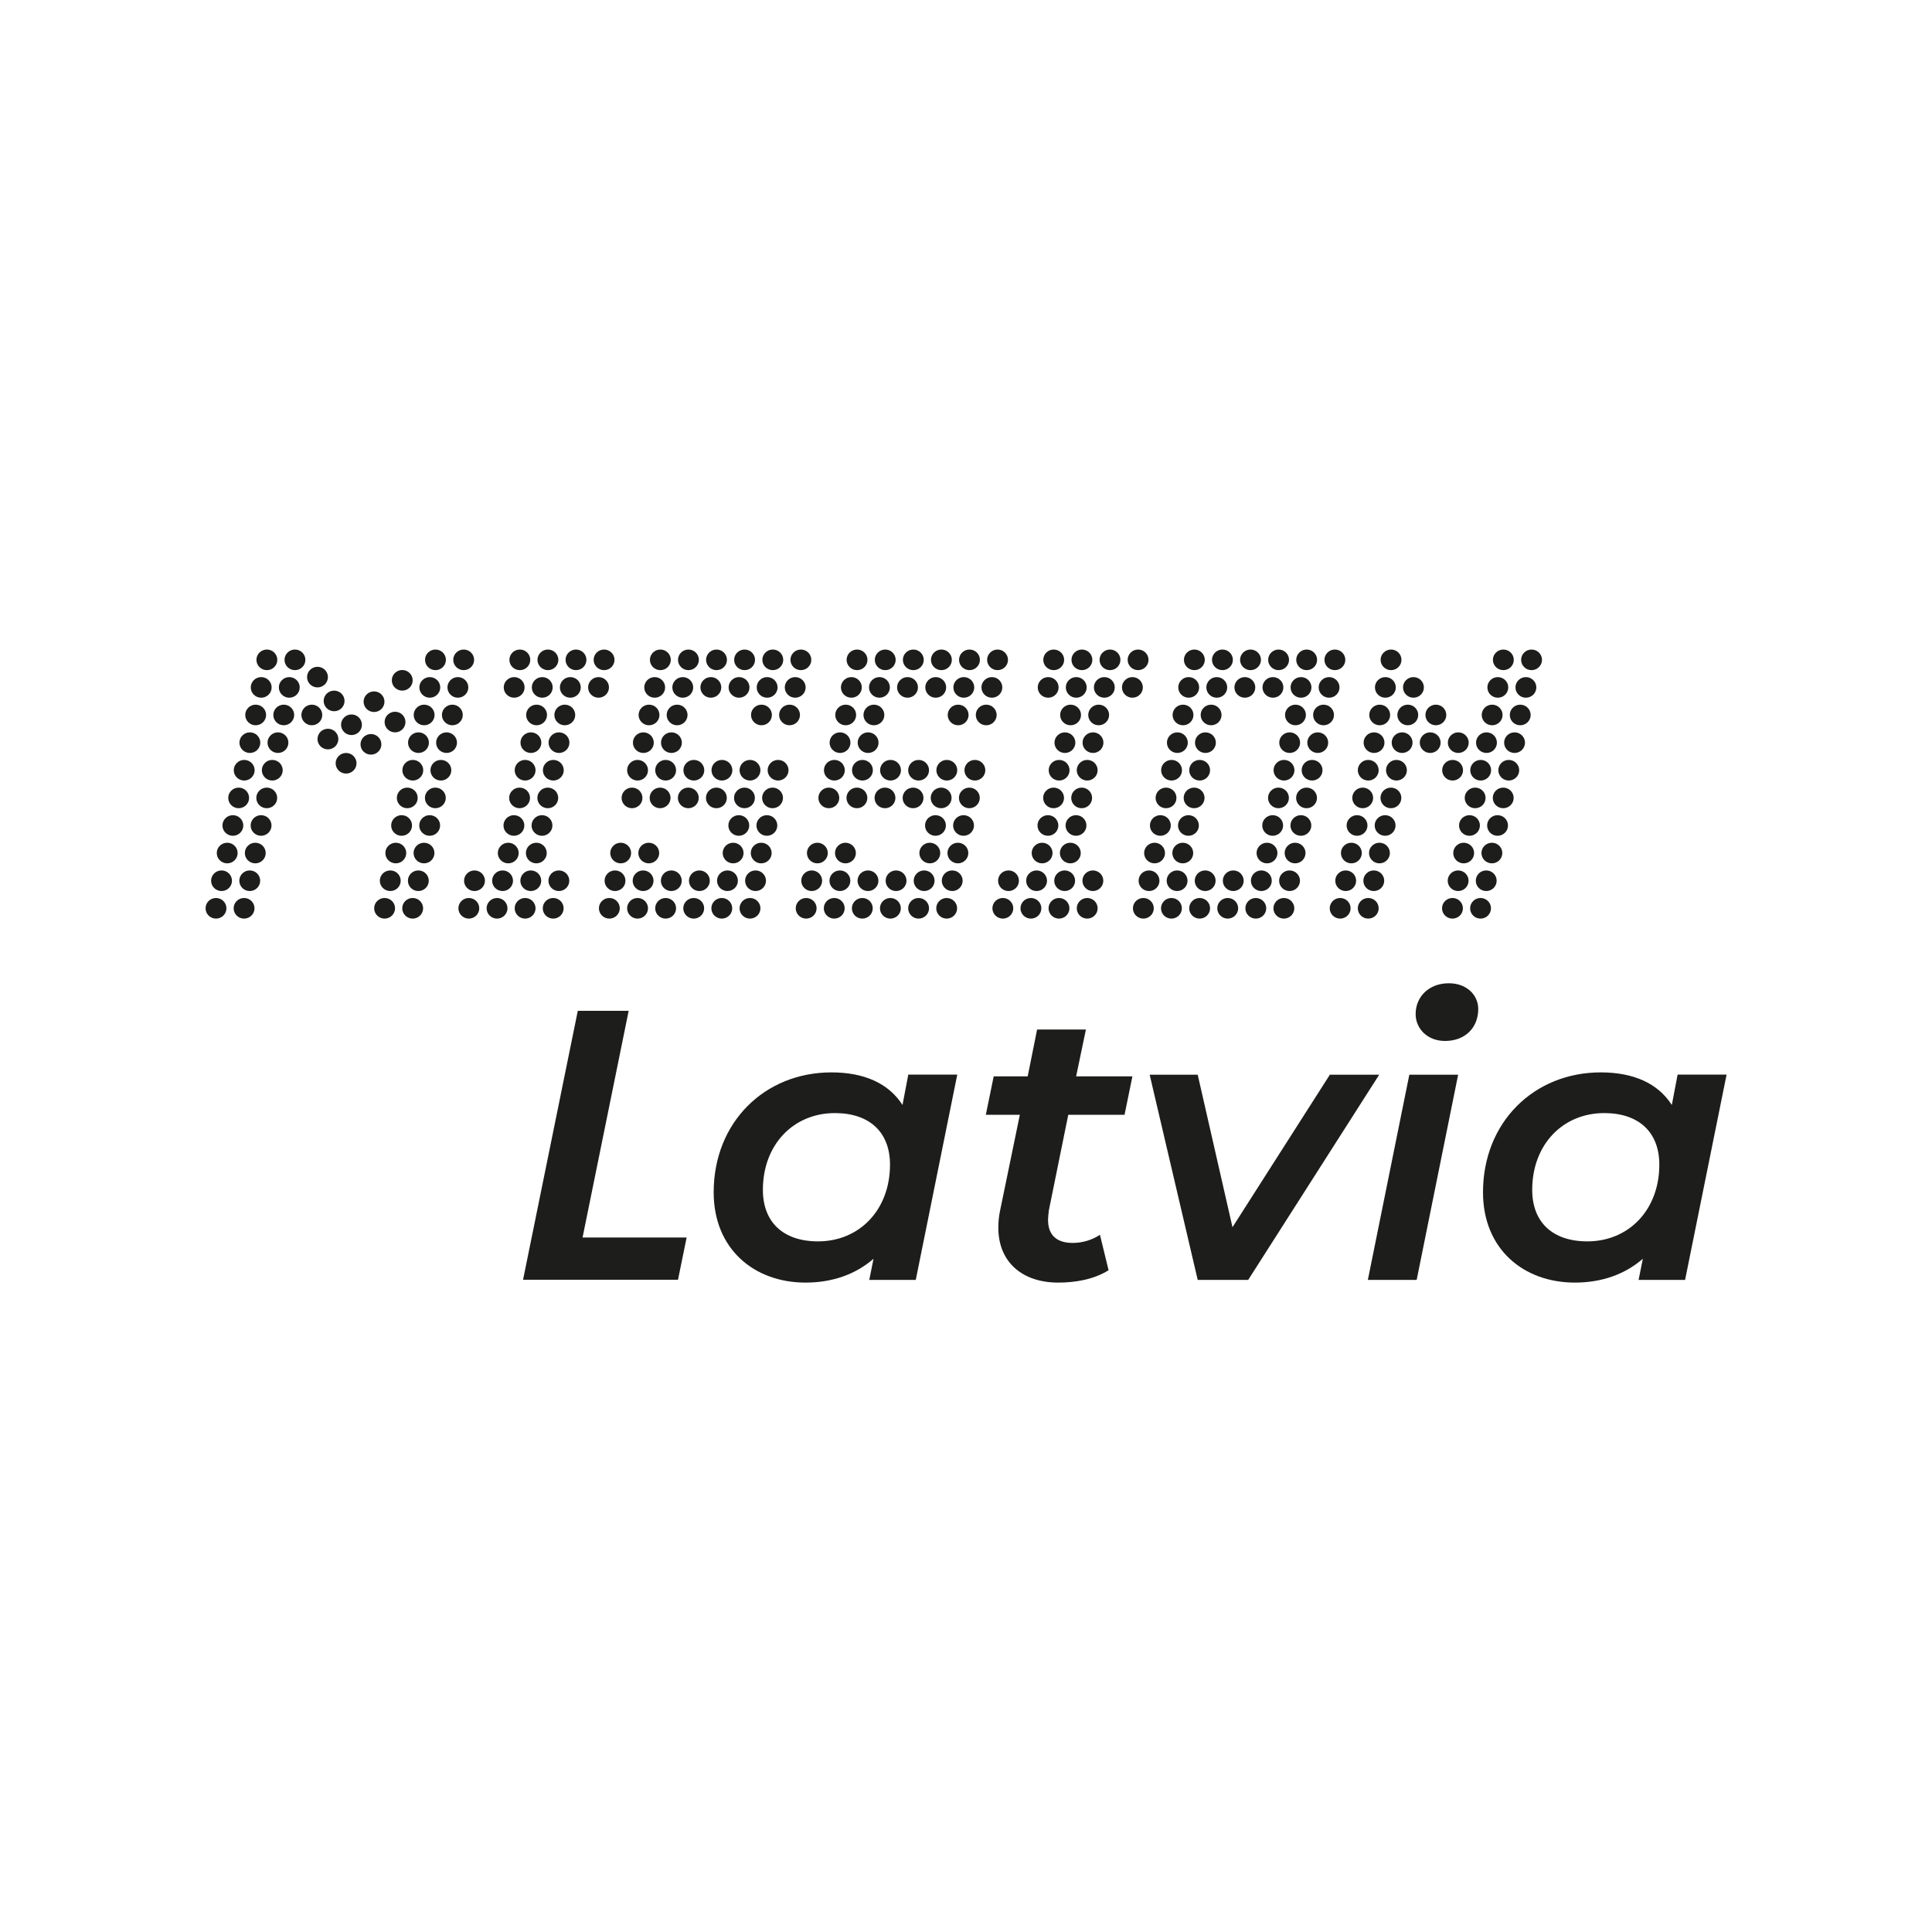
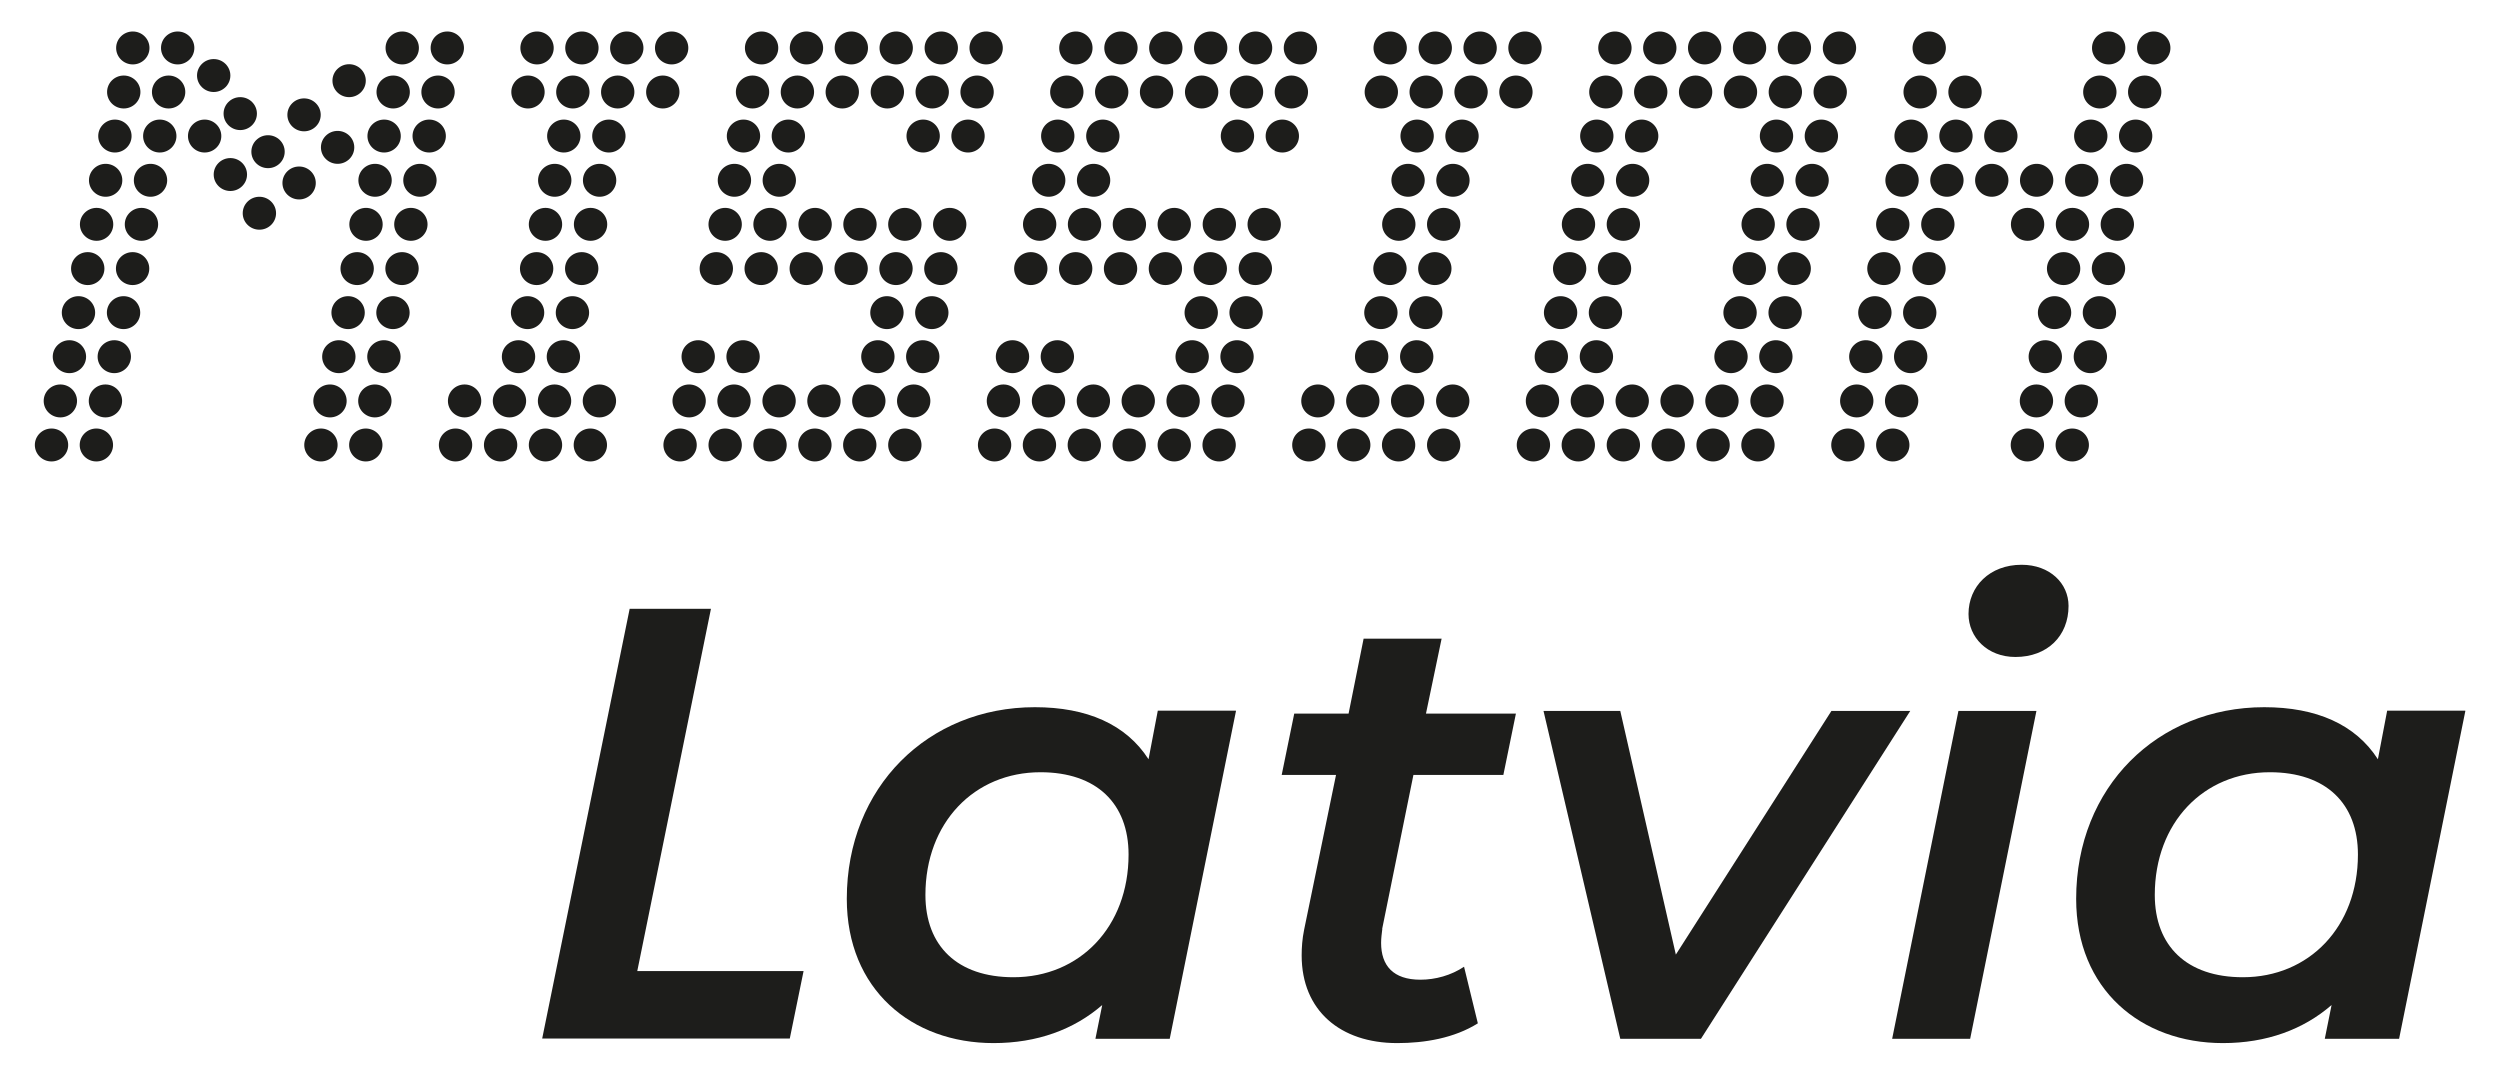
- <svg xmlns="http://www.w3.org/2000/svg" id="Layer_1" viewBox="0 0 150 150" width="200" height="200">
+ <svg xmlns="http://www.w3.org/2000/svg" viewBox="14.4 48.9 121.2 52.2" width="242" height="104" id="Layer_1">
  <defs>
    <style>.cls-1{fill:none;}.cls-2{fill:#1d1d1b;}</style>
  </defs>
  <rect class="cls-1" width="150" height="150" />
  <g>
    <g>
      <ellipse class="cls-2" cx="16.77" cy="70.52" rx=".81" ry=".8" />
      <ellipse class="cls-2" cx="17.2" cy="68.38" rx=".81" ry=".8" />
      <ellipse class="cls-2" cx="17.64" cy="66.23" rx=".81" ry=".8" />
      <ellipse class="cls-2" cx="18.08" cy="64.09" rx=".81" ry=".8" />
      <ellipse class="cls-2" cx="18.53" cy="61.95" rx=".81" ry=".8" />
      <ellipse class="cls-2" cx="18.96" cy="59.8" rx=".81" ry=".8" />
      <ellipse class="cls-2" cx="19.4" cy="57.66" rx=".81" ry=".8" />
      <ellipse class="cls-2" cx="19.85" cy="55.51" rx=".81" ry=".8" />
      <ellipse class="cls-2" cx="20.28" cy="53.37" rx=".81" ry=".8" />
      <ellipse class="cls-2" cx="20.72" cy="51.23" rx=".81" ry=".8" />
      <ellipse class="cls-2" cx="18.95" cy="70.52" rx=".81" ry=".8" />
      <ellipse class="cls-2" cx="19.39" cy="68.38" rx=".81" ry=".8" />
      <ellipse class="cls-2" cx="19.82" cy="66.23" rx=".81" ry=".8" />
      <ellipse class="cls-2" cx="20.27" cy="64.09" rx=".81" ry=".8" />
      <ellipse class="cls-2" cx="20.71" cy="61.95" rx=".81" ry=".8" />
      <ellipse class="cls-2" cx="21.14" cy="59.8" rx=".81" ry=".8" />
      <ellipse class="cls-2" cx="21.58" cy="57.66" rx=".81" ry=".8" />
      <ellipse class="cls-2" cx="22.03" cy="55.51" rx=".81" ry=".8" />
      <ellipse class="cls-2" cx="22.46" cy="53.37" rx=".81" ry=".8" />
      <ellipse class="cls-2" cx="22.9" cy="51.23" rx=".81" ry=".8" />
      <ellipse class="cls-2" cx="24.21" cy="55.51" rx=".81" ry=".8" />
      <ellipse class="cls-2" cx="25.94" cy="54.42" rx=".81" ry=".8" />
      <ellipse class="cls-2" cx="24.65" cy="52.57" rx=".81" ry=".8" />
      <ellipse class="cls-2" cx="25.46" cy="57.38" rx=".81" ry=".8" />
      <ellipse class="cls-2" cx="27.29" cy="56.27" rx=".81" ry=".8" />
      <ellipse class="cls-2" cx="26.87" cy="59.26" rx=".81" ry=".8" />
      <ellipse class="cls-2" cx="28.8" cy="57.79" rx=".81" ry=".8" />
      <ellipse class="cls-2" cx="29.04" cy="54.48" rx=".81" ry=".8" />
      <ellipse class="cls-2" cx="30.67" cy="56.06" rx=".81" ry=".8" />
      <ellipse class="cls-2" cx="31.23" cy="52.82" rx=".81" ry=".8" />
      <ellipse class="cls-2" cx="29.86" cy="70.52" rx=".81" ry=".8" />
      <ellipse class="cls-2" cx="30.3" cy="68.38" rx=".81" ry=".8" />
      <ellipse class="cls-2" cx="30.73" cy="66.23" rx=".81" ry=".8" />
      <ellipse class="cls-2" cx="31.18" cy="64.09" rx=".81" ry=".8" />
      <ellipse class="cls-2" cx="31.62" cy="61.95" rx=".81" ry=".8" />
      <ellipse class="cls-2" cx="32.05" cy="59.8" rx=".81" ry=".8" />
      <ellipse class="cls-2" cx="32.49" cy="57.66" rx=".81" ry=".8" />
      <ellipse class="cls-2" cx="32.93" cy="55.51" rx=".81" ry=".8" />
      <ellipse class="cls-2" cx="33.37" cy="53.37" rx=".81" ry=".8" />
      <ellipse class="cls-2" cx="33.81" cy="51.23" rx=".81" ry=".8" />
      <ellipse class="cls-2" cx="32.04" cy="70.52" rx=".81" ry=".8" />
      <ellipse class="cls-2" cx="32.48" cy="68.38" rx=".81" ry=".8" />
      <ellipse class="cls-2" cx="32.92" cy="66.23" rx=".81" ry=".8" />
      <ellipse class="cls-2" cx="33.36" cy="64.09" rx=".81" ry=".8" />
      <ellipse class="cls-2" cx="33.8" cy="61.95" rx=".81" ry=".8" />
      <ellipse class="cls-2" cx="34.23" cy="59.8" rx=".81" ry=".8" />
      <ellipse class="cls-2" cx="34.67" cy="57.66" rx=".81" ry=".8" />
      <ellipse class="cls-2" cx="35.12" cy="55.51" rx=".81" ry=".8" />
      <ellipse class="cls-2" cx="35.55" cy="53.37" rx=".81" ry=".8" />
      <ellipse class="cls-2" cx="36" cy="51.23" rx=".81" ry=".8" />
      <ellipse class="cls-2" cx="36.4" cy="70.52" rx=".81" ry=".8" />
      <ellipse class="cls-2" cx="36.84" cy="68.38" rx=".81" ry=".8" />
      <ellipse class="cls-2" cx="39.92" cy="53.37" rx=".81" ry=".8" />
      <ellipse class="cls-2" cx="40.36" cy="51.23" rx=".81" ry=".8" />
      <ellipse class="cls-2" cx="38.59" cy="70.52" rx=".81" ry=".8" />
      <ellipse class="cls-2" cx="39.02" cy="68.38" rx=".81" ry=".8" />
      <ellipse class="cls-2" cx="39.46" cy="66.23" rx=".81" ry=".8" />
      <ellipse class="cls-2" cx="39.9" cy="64.09" rx=".81" ry=".8" />
      <ellipse class="cls-2" cx="40.34" cy="61.95" rx=".81" ry=".8" />
      <ellipse class="cls-2" cx="40.77" cy="59.8" rx=".81" ry=".8" />
      <ellipse class="cls-2" cx="41.22" cy="57.66" rx=".81" ry=".8" />
      <ellipse class="cls-2" cx="41.66" cy="55.51" rx=".81" ry=".8" />
      <ellipse class="cls-2" cx="42.1" cy="53.37" rx=".81" ry=".8" />
      <ellipse class="cls-2" cx="42.54" cy="51.23" rx=".81" ry=".8" />
      <ellipse class="cls-2" cx="40.77" cy="70.52" rx=".81" ry=".8" />
      <ellipse class="cls-2" cx="41.21" cy="68.38" rx=".81" ry=".8" />
      <ellipse class="cls-2" cx="41.64" cy="66.23" rx=".81" ry=".8" />
      <ellipse class="cls-2" cx="42.08" cy="64.09" rx=".81" ry=".8" />
      <ellipse class="cls-2" cx="42.53" cy="61.95" rx=".81" ry=".8" />
      <ellipse class="cls-2" cx="42.96" cy="59.8" rx=".81" ry=".8" />
      <ellipse class="cls-2" cx="43.4" cy="57.66" rx=".81" ry=".8" />
      <ellipse class="cls-2" cx="43.85" cy="55.51" rx=".81" ry=".8" />
      <ellipse class="cls-2" cx="44.28" cy="53.37" rx=".81" ry=".8" />
      <ellipse class="cls-2" cx="44.72" cy="51.23" rx=".81" ry=".8" />
      <ellipse class="cls-2" cx="42.95" cy="70.52" rx=".81" ry=".8" />
      <ellipse class="cls-2" cx="43.39" cy="68.38" rx=".81" ry=".8" />
      <ellipse class="cls-2" cx="46.47" cy="53.37" rx=".81" ry=".8" />
      <ellipse class="cls-2" cx="46.9" cy="51.23" rx=".81" ry=".8" />
      <ellipse class="cls-2" cx="47.31" cy="70.52" rx=".81" ry=".8" />
      <ellipse class="cls-2" cx="47.75" cy="68.38" rx=".81" ry=".8" />
      <ellipse class="cls-2" cx="48.19" cy="66.23" rx=".81" ry=".8" />
      <ellipse class="cls-2" cx="49.07" cy="61.95" rx=".81" ry=".8" />
      <ellipse class="cls-2" cx="49.5" cy="59.8" rx=".81" ry=".8" />
      <ellipse class="cls-2" cx="49.95" cy="57.66" rx=".81" ry=".8" />
      <ellipse class="cls-2" cx="50.39" cy="55.51" rx=".81" ry=".8" />
      <ellipse class="cls-2" cx="50.83" cy="53.37" rx=".81" ry=".8" />
      <ellipse class="cls-2" cx="51.27" cy="51.23" rx=".81" ry=".8" />
      <ellipse class="cls-2" cx="49.5" cy="70.52" rx=".81" ry=".8" />
      <ellipse class="cls-2" cx="49.93" cy="68.38" rx=".81" ry=".8" />
      <ellipse class="cls-2" cx="50.37" cy="66.23" rx=".81" ry=".8" />
      <ellipse class="cls-2" cx="51.25" cy="61.95" rx=".81" ry=".8" />
      <ellipse class="cls-2" cx="51.68" cy="59.8" rx=".81" ry=".8" />
      <ellipse class="cls-2" cx="52.13" cy="57.66" rx=".81" ry=".8" />
      <ellipse class="cls-2" cx="52.57" cy="55.51" rx=".81" ry=".8" />
      <ellipse class="cls-2" cx="53.01" cy="53.37" rx=".81" ry=".8" />
      <ellipse class="cls-2" cx="53.45" cy="51.23" rx=".81" ry=".8" />
      <ellipse class="cls-2" cx="51.68" cy="70.52" rx=".81" ry=".8" />
      <ellipse class="cls-2" cx="52.12" cy="68.38" rx=".81" ry=".8" />
      <ellipse class="cls-2" cx="53.44" cy="61.95" rx=".81" ry=".8" />
      <ellipse class="cls-2" cx="53.87" cy="59.8" rx=".81" ry=".8" />
      <ellipse class="cls-2" cx="55.19" cy="53.37" rx=".81" ry=".8" />
      <ellipse class="cls-2" cx="55.63" cy="51.23" rx=".81" ry=".8" />
      <ellipse class="cls-2" cx="53.86" cy="70.52" rx=".81" ry=".8" />
      <ellipse class="cls-2" cx="54.3" cy="68.38" rx=".81" ry=".8" />
      <ellipse class="cls-2" cx="55.62" cy="61.95" rx=".81" ry=".8" />
      <ellipse class="cls-2" cx="56.05" cy="59.8" rx=".81" ry=".8" />
      <ellipse class="cls-2" cx="57.38" cy="53.37" rx=".81" ry=".8" />
      <ellipse class="cls-2" cx="57.81" cy="51.23" rx=".81" ry=".8" />
      <ellipse class="cls-2" cx="56.04" cy="70.52" rx=".81" ry=".8" />
      <ellipse class="cls-2" cx="56.48" cy="68.38" rx=".81" ry=".8" />
      <ellipse class="cls-2" cx="56.92" cy="66.23" rx=".81" ry=".8" />
      <ellipse class="cls-2" cx="57.36" cy="64.09" rx=".81" ry=".8" />
      <ellipse class="cls-2" cx="57.8" cy="61.95" rx=".81" ry=".8" />
      <ellipse class="cls-2" cx="58.23" cy="59.8" rx=".81" ry=".8" />
      <ellipse class="cls-2" cx="59.12" cy="55.51" rx=".81" ry=".8" />
      <ellipse class="cls-2" cx="59.56" cy="53.37" rx=".81" ry=".8" />
      <ellipse class="cls-2" cx="60" cy="51.23" rx=".81" ry=".8" />
      <ellipse class="cls-2" cx="58.23" cy="70.52" rx=".81" ry=".8" />
      <ellipse class="cls-2" cx="58.66" cy="68.38" rx=".81" ry=".8" />
      <ellipse class="cls-2" cx="59.1" cy="66.23" rx=".81" ry=".8" />
      <ellipse class="cls-2" cx="59.54" cy="64.09" rx=".81" ry=".8" />
      <ellipse class="cls-2" cx="59.98" cy="61.95" rx=".81" ry=".8" />
      <ellipse class="cls-2" cx="60.41" cy="59.8" rx=".81" ry=".8" />
      <ellipse class="cls-2" cx="61.3" cy="55.51" rx=".81" ry=".8" />
      <ellipse class="cls-2" cx="61.74" cy="53.37" rx=".81" ry=".8" />
      <ellipse class="cls-2" cx="62.18" cy="51.23" rx=".81" ry=".8" />
      <ellipse class="cls-2" cx="62.59" cy="70.52" rx=".81" ry=".8" />
      <ellipse class="cls-2" cx="63.02" cy="68.38" rx=".81" ry=".8" />
      <ellipse class="cls-2" cx="63.46" cy="66.23" rx=".81" ry=".8" />
      <ellipse class="cls-2" cx="64.35" cy="61.95" rx=".81" ry=".8" />
      <ellipse class="cls-2" cx="64.78" cy="59.8" rx=".81" ry=".8" />
      <ellipse class="cls-2" cx="65.22" cy="57.66" rx=".81" ry=".8" />
      <ellipse class="cls-2" cx="65.66" cy="55.51" rx=".81" ry=".8" />
      <ellipse class="cls-2" cx="66.1" cy="53.37" rx=".81" ry=".8" />
      <ellipse class="cls-2" cx="66.54" cy="51.23" rx=".81" ry=".8" />
      <ellipse class="cls-2" cx="64.77" cy="70.52" rx=".81" ry=".8" />
      <ellipse class="cls-2" cx="65.21" cy="68.38" rx=".81" ry=".8" />
      <ellipse class="cls-2" cx="65.64" cy="66.23" rx=".81" ry=".8" />
      <ellipse class="cls-2" cx="66.53" cy="61.95" rx=".81" ry=".8" />
      <ellipse class="cls-2" cx="66.96" cy="59.8" rx=".81" ry=".8" />
      <ellipse class="cls-2" cx="67.4" cy="57.66" rx=".81" ry=".8" />
      <ellipse class="cls-2" cx="67.85" cy="55.51" rx=".81" ry=".8" />
      <ellipse class="cls-2" cx="68.28" cy="53.37" rx=".81" ry=".8" />
      <ellipse class="cls-2" cx="68.73" cy="51.23" rx=".81" ry=".8" />
      <ellipse class="cls-2" cx="66.95" cy="70.52" rx=".81" ry=".8" />
      <ellipse class="cls-2" cx="67.39" cy="68.38" rx=".81" ry=".8" />
      <ellipse class="cls-2" cx="68.71" cy="61.95" rx=".81" ry=".8" />
      <ellipse class="cls-2" cx="69.14" cy="59.8" rx=".81" ry=".8" />
      <ellipse class="cls-2" cx="70.46" cy="53.37" rx=".81" ry=".8" />
      <ellipse class="cls-2" cx="70.91" cy="51.23" rx=".81" ry=".8" />
      <ellipse class="cls-2" cx="69.13" cy="70.52" rx=".81" ry=".8" />
      <ellipse class="cls-2" cx="69.57" cy="68.38" rx=".81" ry=".8" />
      <ellipse class="cls-2" cx="70.89" cy="61.95" rx=".81" ry=".8" />
      <ellipse class="cls-2" cx="71.32" cy="59.8" rx=".81" ry=".8" />
      <ellipse class="cls-2" cx="72.65" cy="53.37" rx=".81" ry=".8" />
      <ellipse class="cls-2" cx="73.09" cy="51.23" rx=".81" ry=".8" />
      <ellipse class="cls-2" cx="71.32" cy="70.52" rx=".81" ry=".8" />
      <ellipse class="cls-2" cx="71.75" cy="68.38" rx=".81" ry=".8" />
      <ellipse class="cls-2" cx="72.19" cy="66.23" rx=".81" ry=".8" />
      <ellipse class="cls-2" cx="72.63" cy="64.09" rx=".81" ry=".8" />
      <ellipse class="cls-2" cx="73.07" cy="61.95" rx=".81" ry=".8" />
      <ellipse class="cls-2" cx="73.51" cy="59.8" rx=".81" ry=".8" />
      <ellipse class="cls-2" cx="74.39" cy="55.51" rx=".81" ry=".8" />
      <ellipse class="cls-2" cx="74.83" cy="53.37" rx=".81" ry=".8" />
      <ellipse class="cls-2" cx="75.27" cy="51.23" rx=".81" ry=".8" />
      <ellipse class="cls-2" cx="73.5" cy="70.52" rx=".81" ry=".8" />
      <ellipse class="cls-2" cx="73.93" cy="68.38" rx=".81" ry=".8" />
      <ellipse class="cls-2" cx="74.37" cy="66.23" rx=".81" ry=".8" />
      <ellipse class="cls-2" cx="74.81" cy="64.09" rx=".81" ry=".8" />
      <ellipse class="cls-2" cx="75.26" cy="61.95" rx=".81" ry=".8" />
      <ellipse class="cls-2" cx="75.69" cy="59.8" rx=".81" ry=".8" />
      <ellipse class="cls-2" cx="76.57" cy="55.51" rx=".81" ry=".8" />
      <ellipse class="cls-2" cx="77.01" cy="53.37" rx=".81" ry=".8" />
      <ellipse class="cls-2" cx="77.45" cy="51.23" rx=".81" ry=".8" />
      <ellipse class="cls-2" cx="77.86" cy="70.52" rx=".81" ry=".8" />
      <ellipse class="cls-2" cx="78.3" cy="68.38" rx=".81" ry=".8" />
      <ellipse class="cls-2" cx="81.38" cy="53.37" rx=".81" ry=".8" />
      <ellipse class="cls-2" cx="81.81" cy="51.23" rx=".81" ry=".8" />
      <ellipse class="cls-2" cx="80.04" cy="70.52" rx=".81" ry=".8" />
      <ellipse class="cls-2" cx="80.48" cy="68.38" rx=".81" ry=".8" />
      <ellipse class="cls-2" cx="80.91" cy="66.23" rx=".81" ry=".8" />
      <ellipse class="cls-2" cx="81.36" cy="64.09" rx=".81" ry=".8" />
      <ellipse class="cls-2" cx="81.8" cy="61.95" rx=".81" ry=".8" />
      <ellipse class="cls-2" cx="82.23" cy="59.8" rx=".81" ry=".8" />
      <ellipse class="cls-2" cx="82.68" cy="57.66" rx=".81" ry=".8" />
      <ellipse class="cls-2" cx="83.12" cy="55.51" rx=".81" ry=".8" />
      <ellipse class="cls-2" cx="83.56" cy="53.37" rx=".81" ry=".8" />
      <ellipse class="cls-2" cx="84" cy="51.23" rx=".81" ry=".8" />
      <ellipse class="cls-2" cx="82.22" cy="70.52" rx=".81" ry=".8" />
      <ellipse class="cls-2" cx="82.66" cy="68.38" rx=".81" ry=".8" />
      <ellipse class="cls-2" cx="83.1" cy="66.23" rx=".81" ry=".8" />
      <ellipse class="cls-2" cx="83.54" cy="64.09" rx=".81" ry=".8" />
      <ellipse class="cls-2" cx="83.98" cy="61.95" rx=".81" ry=".8" />
      <ellipse class="cls-2" cx="84.41" cy="59.8" rx=".81" ry=".8" />
      <ellipse class="cls-2" cx="84.86" cy="57.66" rx=".81" ry=".8" />
      <ellipse class="cls-2" cx="85.3" cy="55.51" rx=".81" ry=".8" />
      <ellipse class="cls-2" cx="85.74" cy="53.37" rx=".81" ry=".8" />
      <ellipse class="cls-2" cx="86.18" cy="51.23" rx=".81" ry=".8" />
      <ellipse class="cls-2" cx="84.41" cy="70.52" rx=".81" ry=".8" />
      <ellipse class="cls-2" cx="84.85" cy="68.38" rx=".81" ry=".8" />
      <ellipse class="cls-2" cx="87.92" cy="53.37" rx=".81" ry=".8" />
      <ellipse class="cls-2" cx="88.36" cy="51.23" rx=".81" ry=".8" />
      <ellipse class="cls-2" cx="88.77" cy="70.52" rx=".81" ry=".8" />
      <ellipse class="cls-2" cx="89.21" cy="68.38" rx=".81" ry=".8" />
      <ellipse class="cls-2" cx="89.64" cy="66.23" rx=".81" ry=".8" />
      <ellipse class="cls-2" cx="90.09" cy="64.09" rx=".81" ry=".8" />
      <ellipse class="cls-2" cx="90.53" cy="61.95" rx=".81" ry=".8" />
      <ellipse class="cls-2" cx="90.96" cy="59.8" rx=".81" ry=".8" />
      <ellipse class="cls-2" cx="91.41" cy="57.66" rx=".81" ry=".8" />
      <ellipse class="cls-2" cx="91.85" cy="55.51" rx=".81" ry=".8" />
      <ellipse class="cls-2" cx="92.29" cy="53.37" rx=".81" ry=".8" />
      <ellipse class="cls-2" cx="92.73" cy="51.23" rx=".81" ry=".8" />
      <ellipse class="cls-2" cx="90.95" cy="70.52" rx=".81" ry=".8" />
      <ellipse class="cls-2" cx="91.39" cy="68.38" rx=".81" ry=".8" />
      <ellipse class="cls-2" cx="91.83" cy="66.23" rx=".81" ry=".8" />
      <ellipse class="cls-2" cx="92.27" cy="64.09" rx=".81" ry=".8" />
      <ellipse class="cls-2" cx="92.71" cy="61.95" rx=".81" ry=".8" />
      <ellipse class="cls-2" cx="93.14" cy="59.8" rx=".81" ry=".8" />
      <ellipse class="cls-2" cx="93.59" cy="57.66" rx=".81" ry=".8" />
      <ellipse class="cls-2" cx="94.03" cy="55.51" rx=".81" ry=".8" />
      <ellipse class="cls-2" cx="94.47" cy="53.37" rx=".81" ry=".8" />
      <ellipse class="cls-2" cx="94.91" cy="51.23" rx=".81" ry=".8" />
      <ellipse class="cls-2" cx="93.14" cy="70.52" rx=".81" ry=".8" />
      <ellipse class="cls-2" cx="93.57" cy="68.38" rx=".81" ry=".8" />
      <ellipse class="cls-2" cx="96.65" cy="53.37" rx=".81" ry=".8" />
      <ellipse class="cls-2" cx="97.09" cy="51.23" rx=".81" ry=".8" />
      <ellipse class="cls-2" cx="95.32" cy="70.52" rx=".81" ry=".8" />
      <ellipse class="cls-2" cx="95.75" cy="68.38" rx=".81" ry=".8" />
      <ellipse class="cls-2" cx="98.83" cy="53.37" rx=".81" ry=".8" />
      <ellipse class="cls-2" cx="99.27" cy="51.23" rx=".81" ry=".8" />
      <ellipse class="cls-2" cx="97.5" cy="70.52" rx=".81" ry=".8" />
      <ellipse class="cls-2" cx="97.93" cy="68.38" rx=".81" ry=".8" />
      <ellipse class="cls-2" cx="98.37" cy="66.23" rx=".81" ry=".8" />
      <ellipse class="cls-2" cx="98.81" cy="64.09" rx=".81" ry=".8" />
      <ellipse class="cls-2" cx="99.26" cy="61.95" rx=".81" ry=".8" />
      <ellipse class="cls-2" cx="99.69" cy="59.8" rx=".81" ry=".8" />
      <ellipse class="cls-2" cx="100.13" cy="57.66" rx=".81" ry=".8" />
      <ellipse class="cls-2" cx="100.58" cy="55.51" rx=".81" ry=".8" />
      <ellipse class="cls-2" cx="101.01" cy="53.37" rx=".81" ry=".8" />
      <ellipse class="cls-2" cx="101.45" cy="51.23" rx=".81" ry=".8" />
      <ellipse class="cls-2" cx="99.68" cy="70.52" rx=".81" ry=".8" />
      <ellipse class="cls-2" cx="100.12" cy="68.38" rx=".81" ry=".8" />
      <ellipse class="cls-2" cx="100.55" cy="66.23" rx=".81" ry=".8" />
      <ellipse class="cls-2" cx="101" cy="64.09" rx=".81" ry=".8" />
      <ellipse class="cls-2" cx="101.44" cy="61.95" rx=".81" ry=".8" />
      <ellipse class="cls-2" cx="101.87" cy="59.8" rx=".81" ry=".8" />
      <ellipse class="cls-2" cx="102.31" cy="57.66" rx=".81" ry=".8" />
      <ellipse class="cls-2" cx="102.76" cy="55.51" rx=".81" ry=".8" />
      <ellipse class="cls-2" cx="103.19" cy="53.37" rx=".81" ry=".8" />
      <ellipse class="cls-2" cx="103.64" cy="51.23" rx=".81" ry=".8" />
      <ellipse class="cls-2" cx="104.05" cy="70.52" rx=".81" ry=".8" />
      <ellipse class="cls-2" cx="104.48" cy="68.38" rx=".81" ry=".8" />
      <ellipse class="cls-2" cx="104.92" cy="66.23" rx=".81" ry=".8" />
      <ellipse class="cls-2" cx="105.36" cy="64.09" rx=".81" ry=".8" />
      <ellipse class="cls-2" cx="105.8" cy="61.95" rx=".81" ry=".8" />
      <ellipse class="cls-2" cx="106.23" cy="59.8" rx=".81" ry=".8" />
      <ellipse class="cls-2" cx="106.68" cy="57.66" rx=".81" ry=".8" />
      <ellipse class="cls-2" cx="107.12" cy="55.51" rx=".81" ry=".8" />
      <ellipse class="cls-2" cx="107.56" cy="53.37" rx=".81" ry=".8" />
      <ellipse class="cls-2" cx="108" cy="51.23" rx=".81" ry=".8" />
      <ellipse class="cls-2" cx="106.23" cy="70.52" rx=".81" ry=".8" />
      <ellipse class="cls-2" cx="106.66" cy="68.38" rx=".81" ry=".8" />
      <ellipse class="cls-2" cx="107.1" cy="66.23" rx=".81" ry=".8" />
      <ellipse class="cls-2" cx="107.54" cy="64.09" rx=".81" ry=".8" />
      <ellipse class="cls-2" cx="107.99" cy="61.95" rx=".81" ry=".8" />
      <ellipse class="cls-2" cx="108.42" cy="59.8" rx=".81" ry=".8" />
      <ellipse class="cls-2" cx="108.86" cy="57.66" rx=".81" ry=".8" />
      <ellipse class="cls-2" cx="109.3" cy="55.51" rx=".81" ry=".8" />
      <ellipse class="cls-2" cx="109.74" cy="53.37" rx=".81" ry=".8" />
      <ellipse class="cls-2" cx="111.04" cy="57.66" rx=".81" ry=".8" />
      <ellipse class="cls-2" cx="111.48" cy="55.51" rx=".81" ry=".8" />
      <ellipse class="cls-2" cx="112.78" cy="59.8" rx=".81" ry=".8" />
      <ellipse class="cls-2" cx="113.22" cy="57.66" rx=".81" ry=".8" />
      <ellipse class="cls-2" cx="112.77" cy="70.52" rx=".81" ry=".8" />
      <ellipse class="cls-2" cx="113.21" cy="68.38" rx=".81" ry=".8" />
      <ellipse class="cls-2" cx="113.64" cy="66.23" rx=".81" ry=".8" />
      <ellipse class="cls-2" cx="114.09" cy="64.09" rx=".81" ry=".8" />
      <ellipse class="cls-2" cx="114.53" cy="61.95" rx=".81" ry=".8" />
      <ellipse class="cls-2" cx="114.96" cy="59.8" rx=".81" ry=".8" />
      <ellipse class="cls-2" cx="115.41" cy="57.66" rx=".81" ry=".8" />
      <ellipse class="cls-2" cx="115.85" cy="55.51" rx=".81" ry=".8" />
      <ellipse class="cls-2" cx="116.29" cy="53.37" rx=".81" ry=".8" />
      <ellipse class="cls-2" cx="116.72" cy="51.23" rx=".81" ry=".8" />
      <ellipse class="cls-2" cx="114.95" cy="70.52" rx=".81" ry=".8" />
      <ellipse class="cls-2" cx="115.39" cy="68.38" rx=".81" ry=".8" />
      <ellipse class="cls-2" cx="115.83" cy="66.23" rx=".81" ry=".8" />
      <ellipse class="cls-2" cx="116.27" cy="64.09" rx=".81" ry=".8" />
      <ellipse class="cls-2" cx="116.71" cy="61.95" rx=".81" ry=".8" />
      <ellipse class="cls-2" cx="117.14" cy="59.8" rx=".81" ry=".8" />
      <ellipse class="cls-2" cx="117.59" cy="57.66" rx=".81" ry=".8" />
      <ellipse class="cls-2" cx="118.03" cy="55.51" rx=".81" ry=".8" />
      <ellipse class="cls-2" cx="118.47" cy="53.37" rx=".81" ry=".8" />
      <ellipse class="cls-2" cx="118.91" cy="51.23" rx=".81" ry=".8" />
    </g>
    <g>
      <path class="cls-2" d="M74.32,83.44l-3.22,15.93h-3.61l.33-1.64c-1.37,1.19-3.16,1.85-5.28,1.85-3.98,0-7.13-2.6-7.13-7.01,0-5.43,3.95-9.31,9.14-9.31,2.52,0,4.43,.83,5.52,2.53l.45-2.36h3.79Zm-5.22,6.98c0-2.48-1.55-4-4.28-4-3.22,0-5.59,2.45-5.59,5.96,0,2.48,1.55,4,4.28,4,3.22,0,5.59-2.45,5.59-5.96Z" />
      <path class="cls-2" d="M81.43,94.02c-.03,.24-.06,.48-.06,.69,0,1.1,.58,1.79,1.91,1.79,.73,0,1.49-.21,2.12-.63l.67,2.75c-1.15,.72-2.58,.96-3.92,.96-2.76,0-4.64-1.58-4.64-4.26,0-.39,.03-.81,.12-1.25l1.55-7.52h-2.64l.61-2.98h2.64l.73-3.64h3.79l-.76,3.64h4.37l-.61,2.98h-4.37l-1.52,7.49h0Z" />
      <path class="cls-2" d="M107.08,83.44l-10.17,15.93h-3.92l-3.73-15.93h3.73l2.7,11.84,7.56-11.84h3.83Z" />
      <path class="cls-2" d="M109.42,83.44h3.79l-3.22,15.93h-3.79l3.22-15.93Zm.49-4.71c0-1.34,1.03-2.39,2.58-2.39,1.37,0,2.28,.9,2.28,2,0,1.46-1.03,2.48-2.58,2.48-1.37,0-2.28-.96-2.28-2.09Z" />
      <path class="cls-2" d="M134.05,83.44l-3.22,15.93h-3.61l.33-1.64c-1.37,1.19-3.16,1.85-5.28,1.85-3.98,0-7.13-2.6-7.13-7.01,0-5.43,3.95-9.31,9.14-9.31,2.52,0,4.43,.83,5.52,2.53l.45-2.36h3.79Zm-5.22,6.98c0-2.48-1.55-4-4.28-4-3.22,0-5.59,2.45-5.59,5.96,0,2.48,1.55,4,4.28,4,3.22,0,5.59-2.45,5.59-5.96Z" />
      <path class="cls-2" d="M44.86,78.48h3.95l-3.58,17.6h8.08l-.67,3.28h-12.03l4.25-20.88h0Z" />
    </g>
  </g>
</svg>
